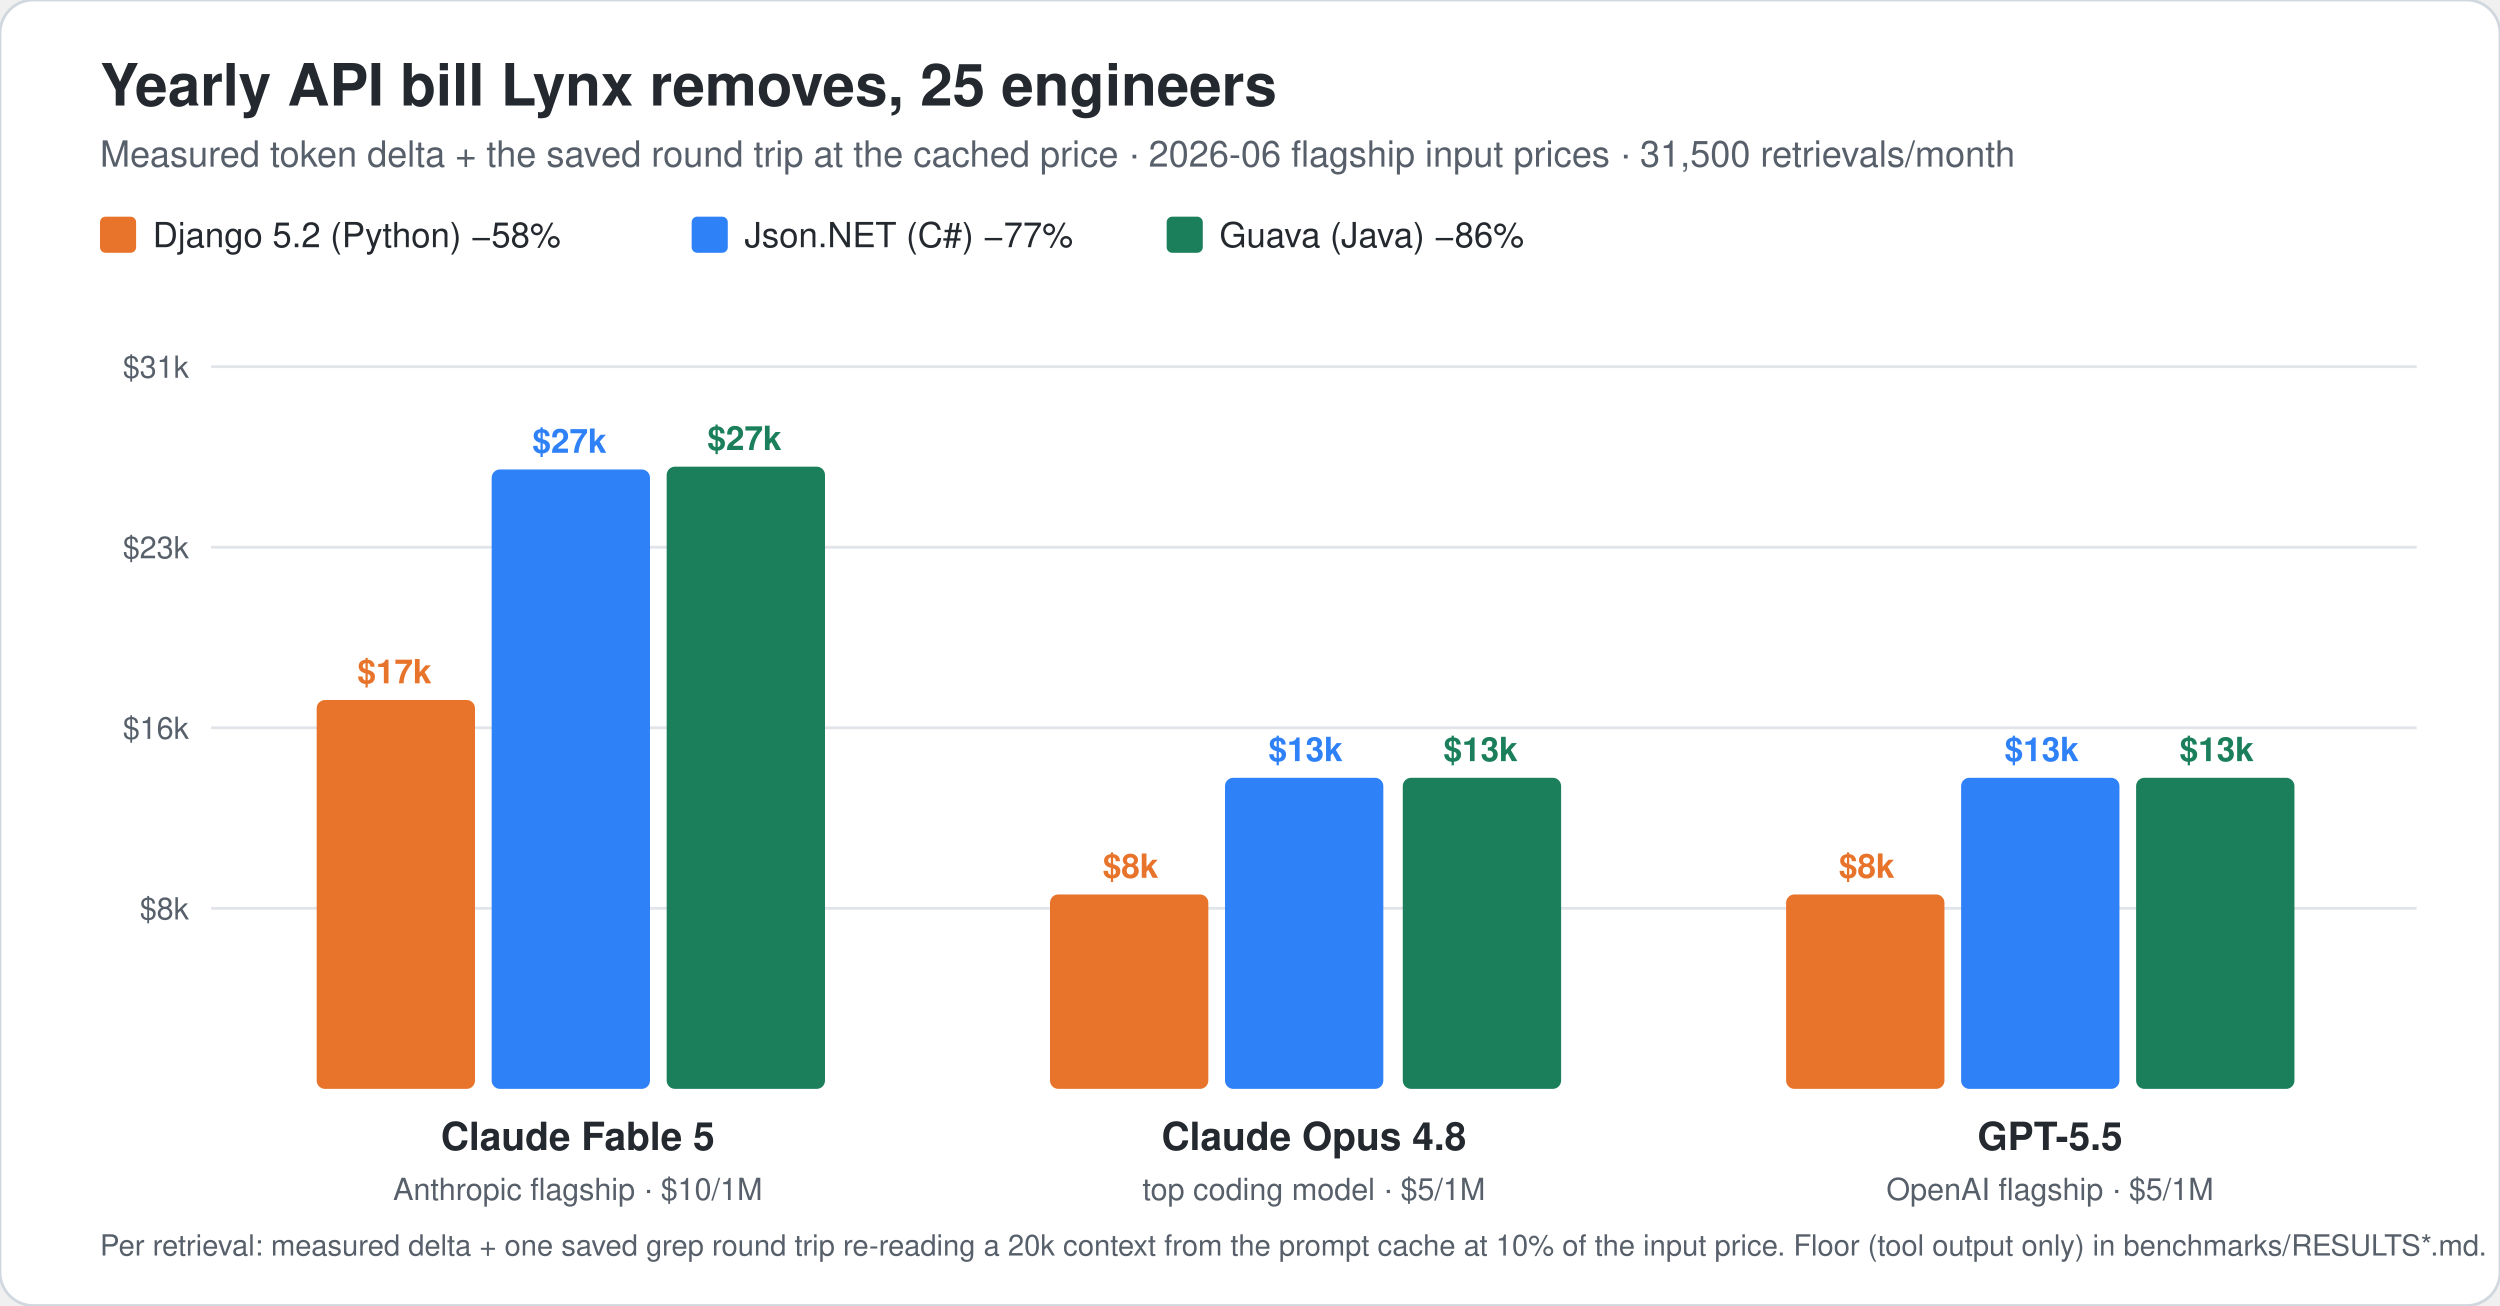
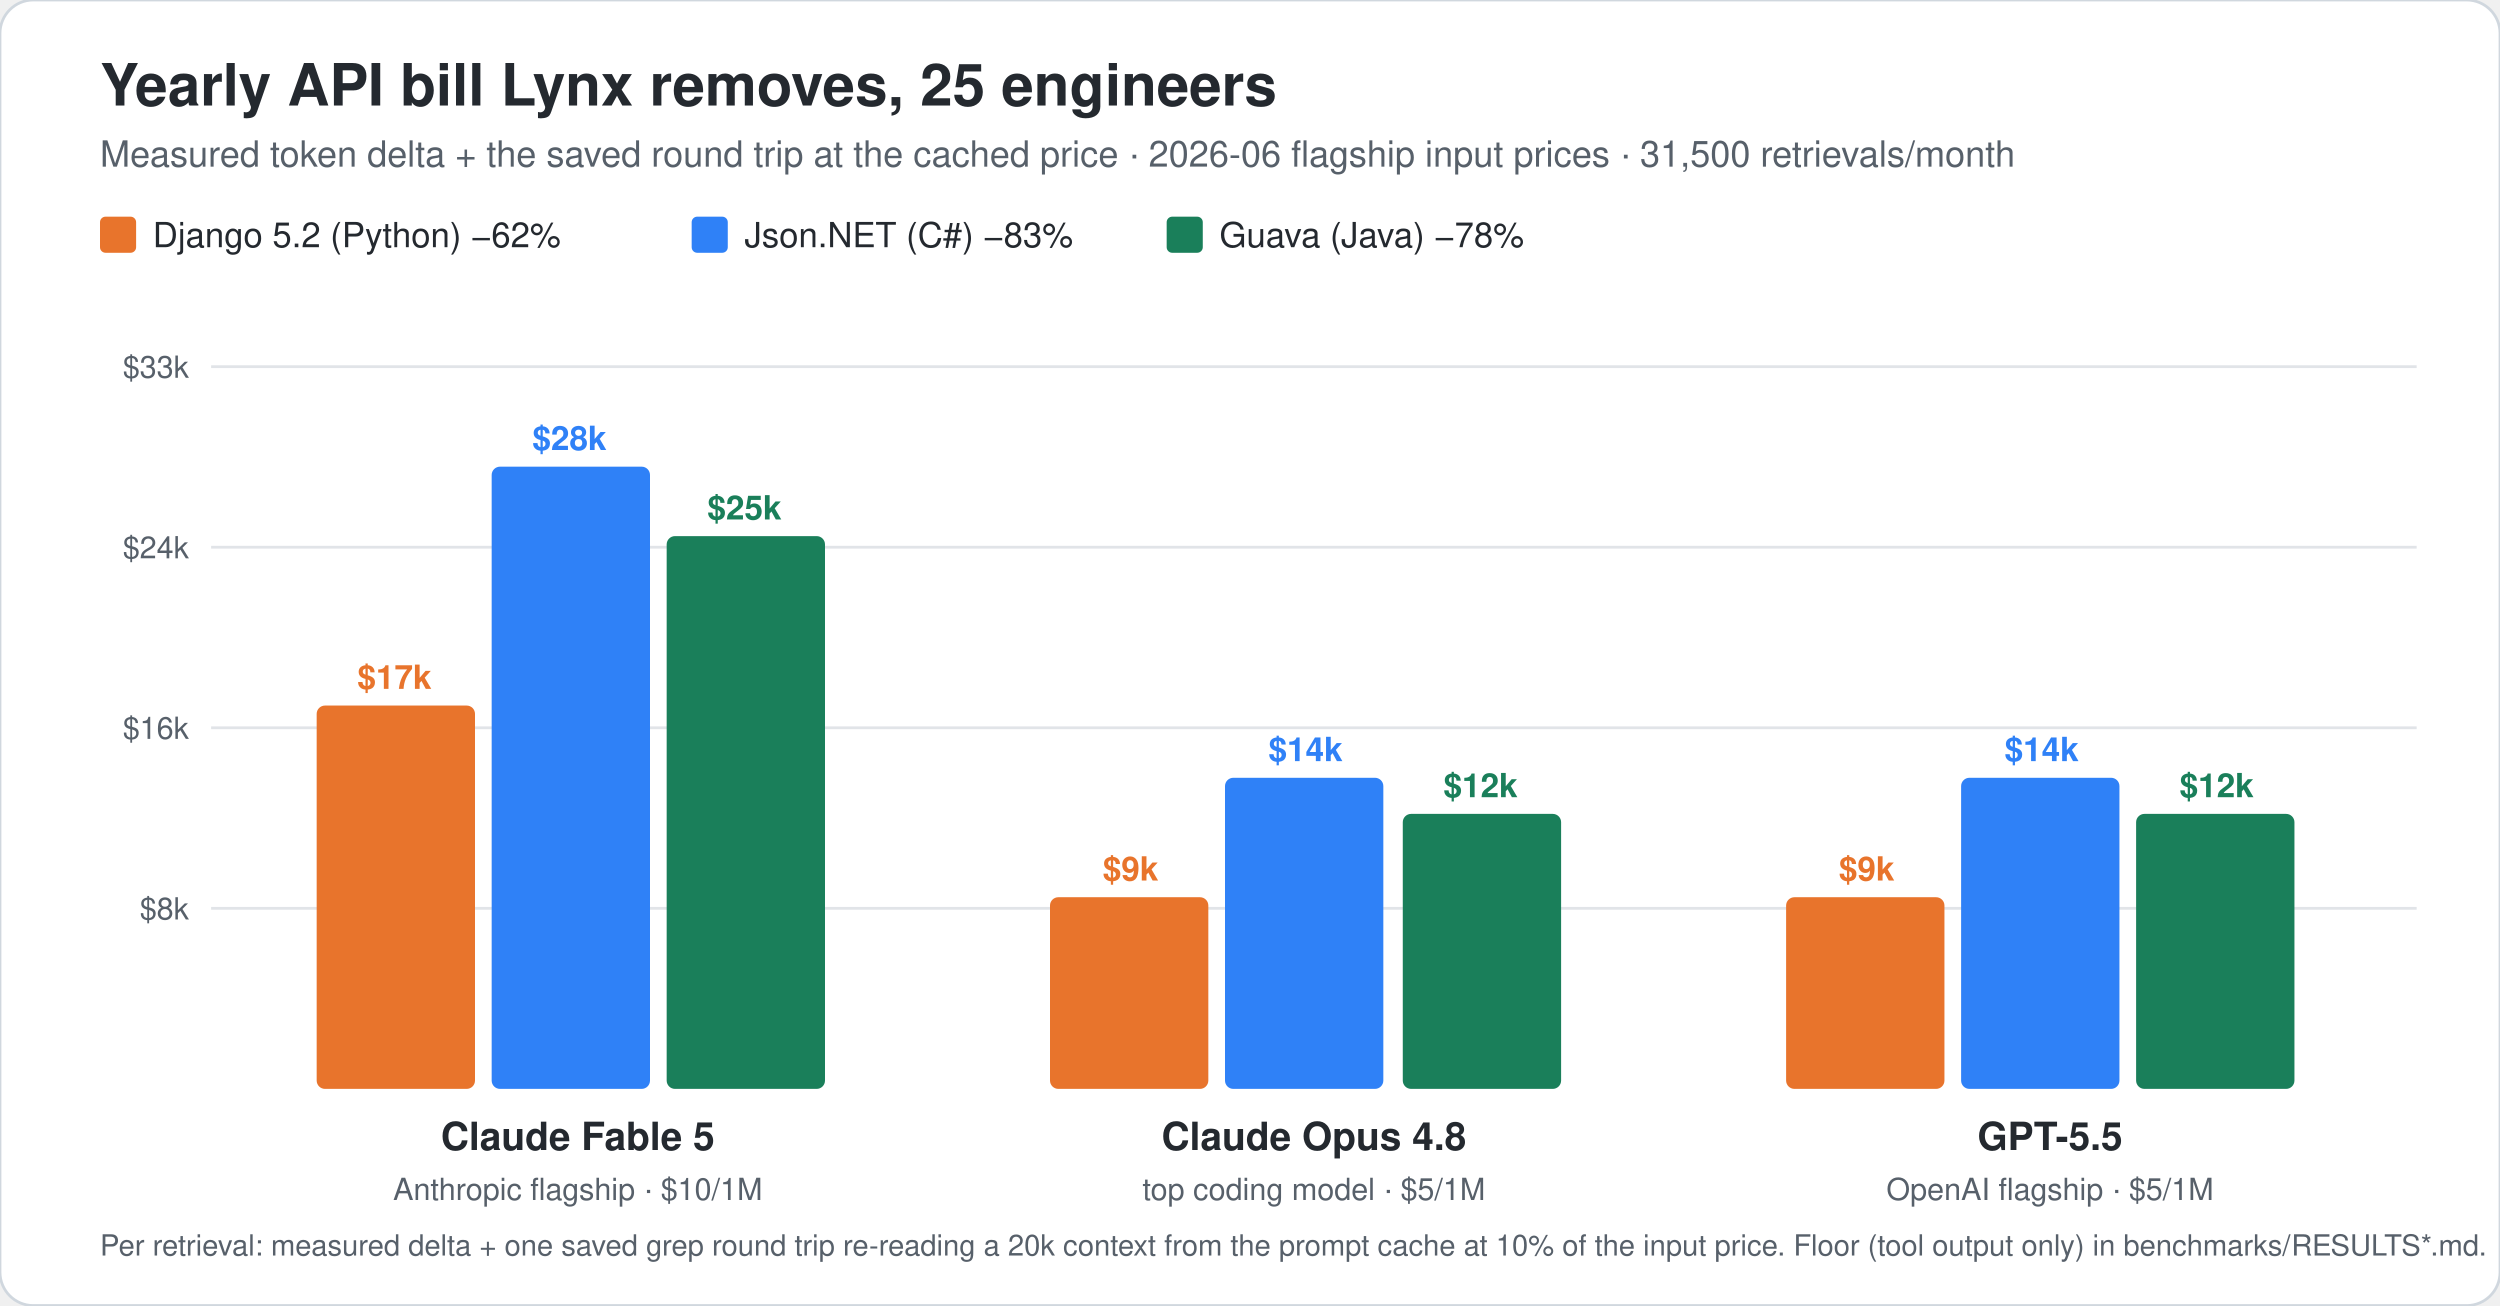
<svg xmlns="http://www.w3.org/2000/svg" width="900" height="470" viewBox="0 0 900 470" font-family="-apple-system,'Segoe UI',Helvetica,Arial,sans-serif">
  <rect x="0" y="0" width="900" height="470" rx="12" fill="#ffffff" stroke="#d0d7de" />
  <text x="36" y="38" font-size="21" font-weight="800" fill="#24292f">Yearly API bill Lynx removes, 25 engineers</text>
  <text x="36" y="60" font-size="13" fill="#57606a">Measured token delta + the saved round trip at the cached price · 2026-06 flagship input prices · 31,500 retrievals/month</text>
  <rect x="36" y="78" width="13" height="13" rx="2" fill="#e8742c" />
-   <text x="55" y="89" font-size="12.5" fill="#24292f">Django 5.2 (Python) −58%</text>
+   <text x="55" y="89" font-size="12.5" fill="#24292f">Django 5.2 (Python) −62%</text>
  <rect x="249" y="78" width="13" height="13" rx="2" fill="#2f81f7" />
-   <text x="268" y="89" font-size="12.5" fill="#24292f">Json.NET (C#) −77%</text>
+   <text x="268" y="89" font-size="12.5" fill="#24292f">Json.NET (C#) −83%</text>
  <rect x="420" y="78" width="13" height="13" rx="2" fill="#1a7f5a" />
-   <text x="439" y="89" font-size="12.5" fill="#24292f">Guava (Java) −86%</text>
+   <text x="439" y="89" font-size="12.5" fill="#24292f">Guava (Java) −78%</text>
  <line x1="76" y1="327" x2="870" y2="327" stroke="#e1e4e8" />
  <text x="68" y="331" font-size="11" fill="#57606a" text-anchor="end">$8k</text>
  <line x1="76" y1="262" x2="870" y2="262" stroke="#e1e4e8" />
  <text x="68" y="266" font-size="11" fill="#57606a" text-anchor="end">$16k</text>
  <line x1="76" y1="197" x2="870" y2="197" stroke="#e1e4e8" />
-   <text x="68" y="201" font-size="11" fill="#57606a" text-anchor="end">$23k</text>
+   <text x="68" y="201" font-size="11" fill="#57606a" text-anchor="end">$24k</text>
  <line x1="76" y1="132" x2="870" y2="132" stroke="#e1e4e8" />
-   <text x="68" y="136" font-size="11" fill="#57606a" text-anchor="end">$31k</text>
-   <rect x="114" y="252" width="57" height="140" rx="3" fill="#e8742c" />
-   <text x="142" y="246" font-size="12" font-weight="800" fill="#e8742c" text-anchor="middle">$17k</text>
-   <rect x="177" y="169" width="57" height="223" rx="3" fill="#2f81f7" />
-   <text x="205" y="163" font-size="12" font-weight="800" fill="#2f81f7" text-anchor="middle">$27k</text>
-   <rect x="240" y="168" width="57" height="224" rx="3" fill="#1a7f5a" />
-   <text x="268" y="162" font-size="12" font-weight="800" fill="#1a7f5a" text-anchor="middle">$27k</text>
-   <rect x="378" y="322" width="57" height="70" rx="3" fill="#e8742c" />
-   <text x="407" y="316" font-size="12" font-weight="800" fill="#e8742c" text-anchor="middle">$8k</text>
+   <text x="68" y="136" font-size="11" fill="#57606a" text-anchor="end">$33k</text>
+   <rect x="114" y="254" width="57" height="138" rx="3" fill="#e8742c" />
+   <text x="142" y="248" font-size="12" font-weight="800" fill="#e8742c" text-anchor="middle">$17k</text>
+   <rect x="177" y="168" width="57" height="224" rx="3" fill="#2f81f7" />
+   <text x="205" y="162" font-size="12" font-weight="800" fill="#2f81f7" text-anchor="middle">$28k</text>
+   <rect x="240" y="193" width="57" height="199" rx="3" fill="#1a7f5a" />
+   <text x="268" y="187" font-size="12" font-weight="800" fill="#1a7f5a" text-anchor="middle">$25k</text>
+   <rect x="378" y="323" width="57" height="69" rx="3" fill="#e8742c" />
+   <text x="407" y="317" font-size="12" font-weight="800" fill="#e8742c" text-anchor="middle">$9k</text>
  <rect x="441" y="280" width="57" height="112" rx="3" fill="#2f81f7" />
-   <text x="470" y="274" font-size="12" font-weight="800" fill="#2f81f7" text-anchor="middle">$13k</text>
-   <rect x="505" y="280" width="57" height="112" rx="3" fill="#1a7f5a" />
-   <text x="533" y="274" font-size="12" font-weight="800" fill="#1a7f5a" text-anchor="middle">$13k</text>
-   <rect x="643" y="322" width="57" height="70" rx="3" fill="#e8742c" />
-   <text x="672" y="316" font-size="12" font-weight="800" fill="#e8742c" text-anchor="middle">$8k</text>
+   <text x="470" y="274" font-size="12" font-weight="800" fill="#2f81f7" text-anchor="middle">$14k</text>
+   <rect x="505" y="293" width="57" height="99" rx="3" fill="#1a7f5a" />
+   <text x="533" y="287" font-size="12" font-weight="800" fill="#1a7f5a" text-anchor="middle">$12k</text>
+   <rect x="643" y="323" width="57" height="69" rx="3" fill="#e8742c" />
+   <text x="672" y="317" font-size="12" font-weight="800" fill="#e8742c" text-anchor="middle">$9k</text>
  <rect x="706" y="280" width="57" height="112" rx="3" fill="#2f81f7" />
-   <text x="735" y="274" font-size="12" font-weight="800" fill="#2f81f7" text-anchor="middle">$13k</text>
-   <rect x="769" y="280" width="57" height="112" rx="3" fill="#1a7f5a" />
-   <text x="798" y="274" font-size="12" font-weight="800" fill="#1a7f5a" text-anchor="middle">$13k</text>
+   <text x="735" y="274" font-size="12" font-weight="800" fill="#2f81f7" text-anchor="middle">$14k</text>
+   <rect x="769" y="293" width="57" height="99" rx="3" fill="#1a7f5a" />
+   <text x="798" y="287" font-size="12" font-weight="800" fill="#1a7f5a" text-anchor="middle">$12k</text>
  <text x="208" y="414" font-size="14" font-weight="700" fill="#24292f" text-anchor="middle">Claude Fable 5</text>
  <text x="208" y="432" font-size="11" fill="#57606a" text-anchor="middle">Anthropic flagship · $10/1M</text>
  <text x="473" y="414" font-size="14" font-weight="700" fill="#24292f" text-anchor="middle">Claude Opus 4.8</text>
  <text x="473" y="432" font-size="11" fill="#57606a" text-anchor="middle">top coding model · $5/1M</text>
  <text x="738" y="414" font-size="14" font-weight="700" fill="#24292f" text-anchor="middle">GPT-5.5</text>
  <text x="738" y="432" font-size="11" fill="#57606a" text-anchor="middle">OpenAI flagship · $5/1M</text>
  <text x="36" y="452" font-size="10.5" fill="#57606a">Per retrieval: measured delta + one saved grep round trip re-reading a 20k context from the prompt cache at 10% of the input price. Floor (tool output only) in benchmarks/RESULTS*.md.</text>
</svg>
